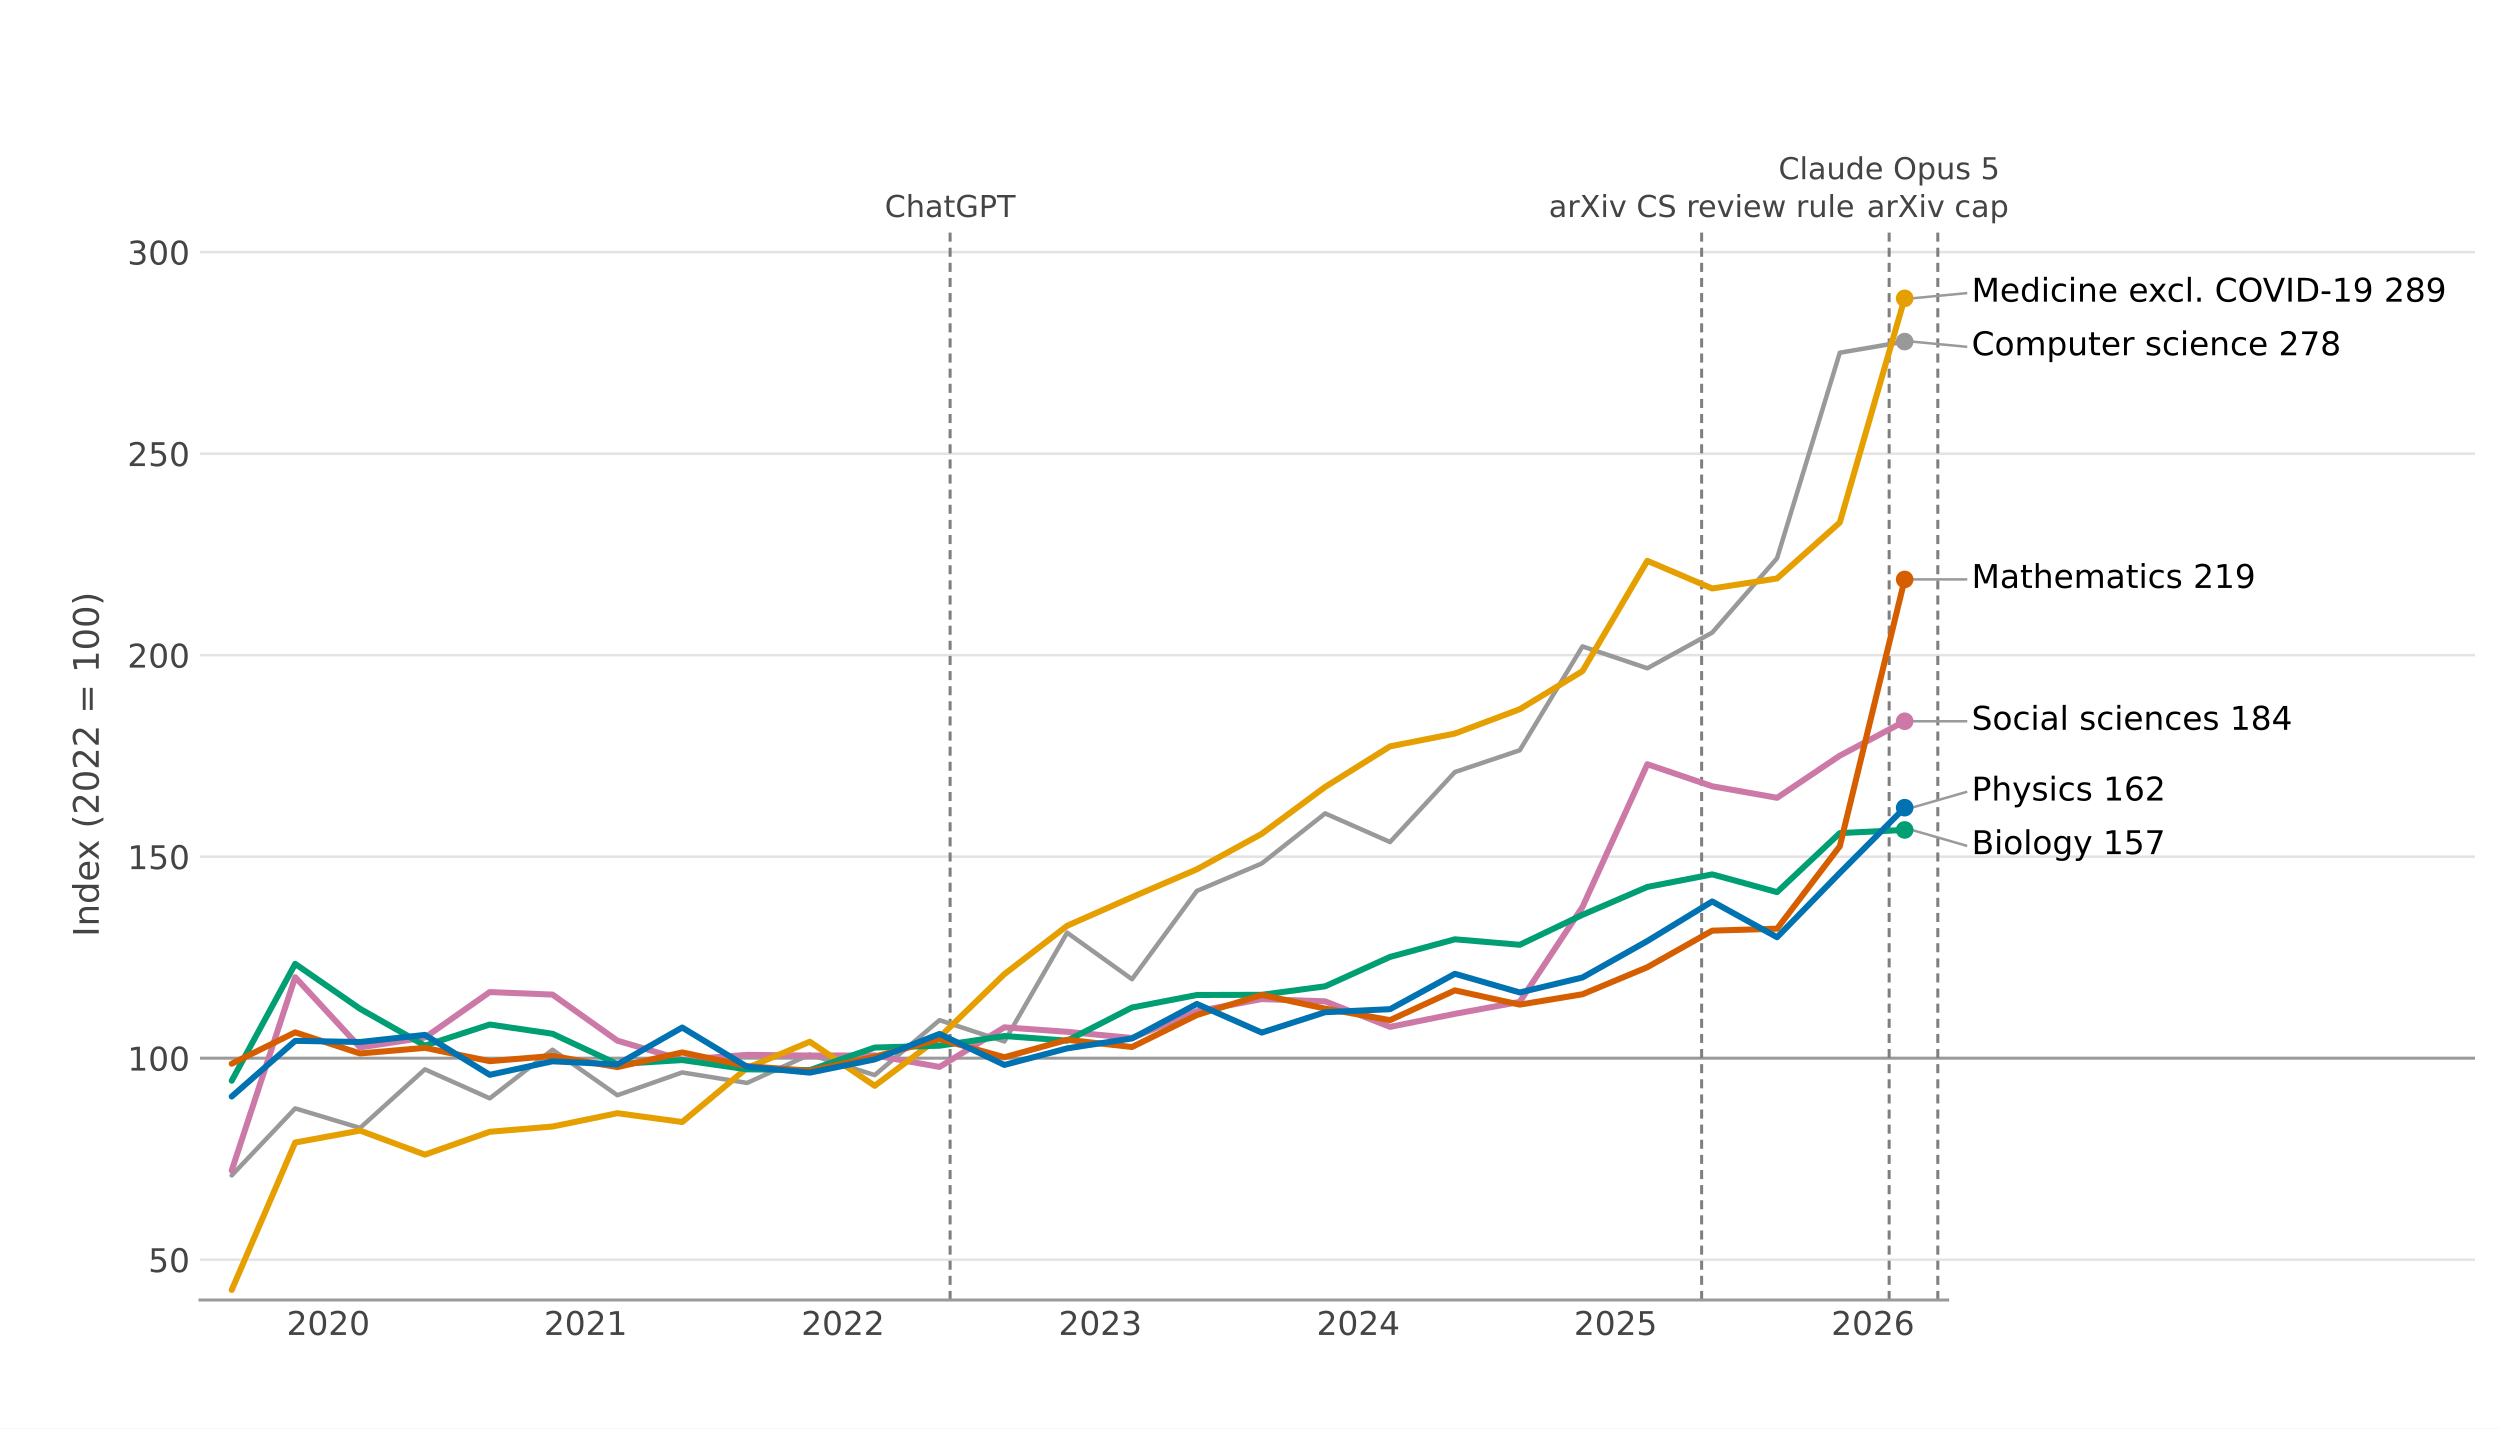
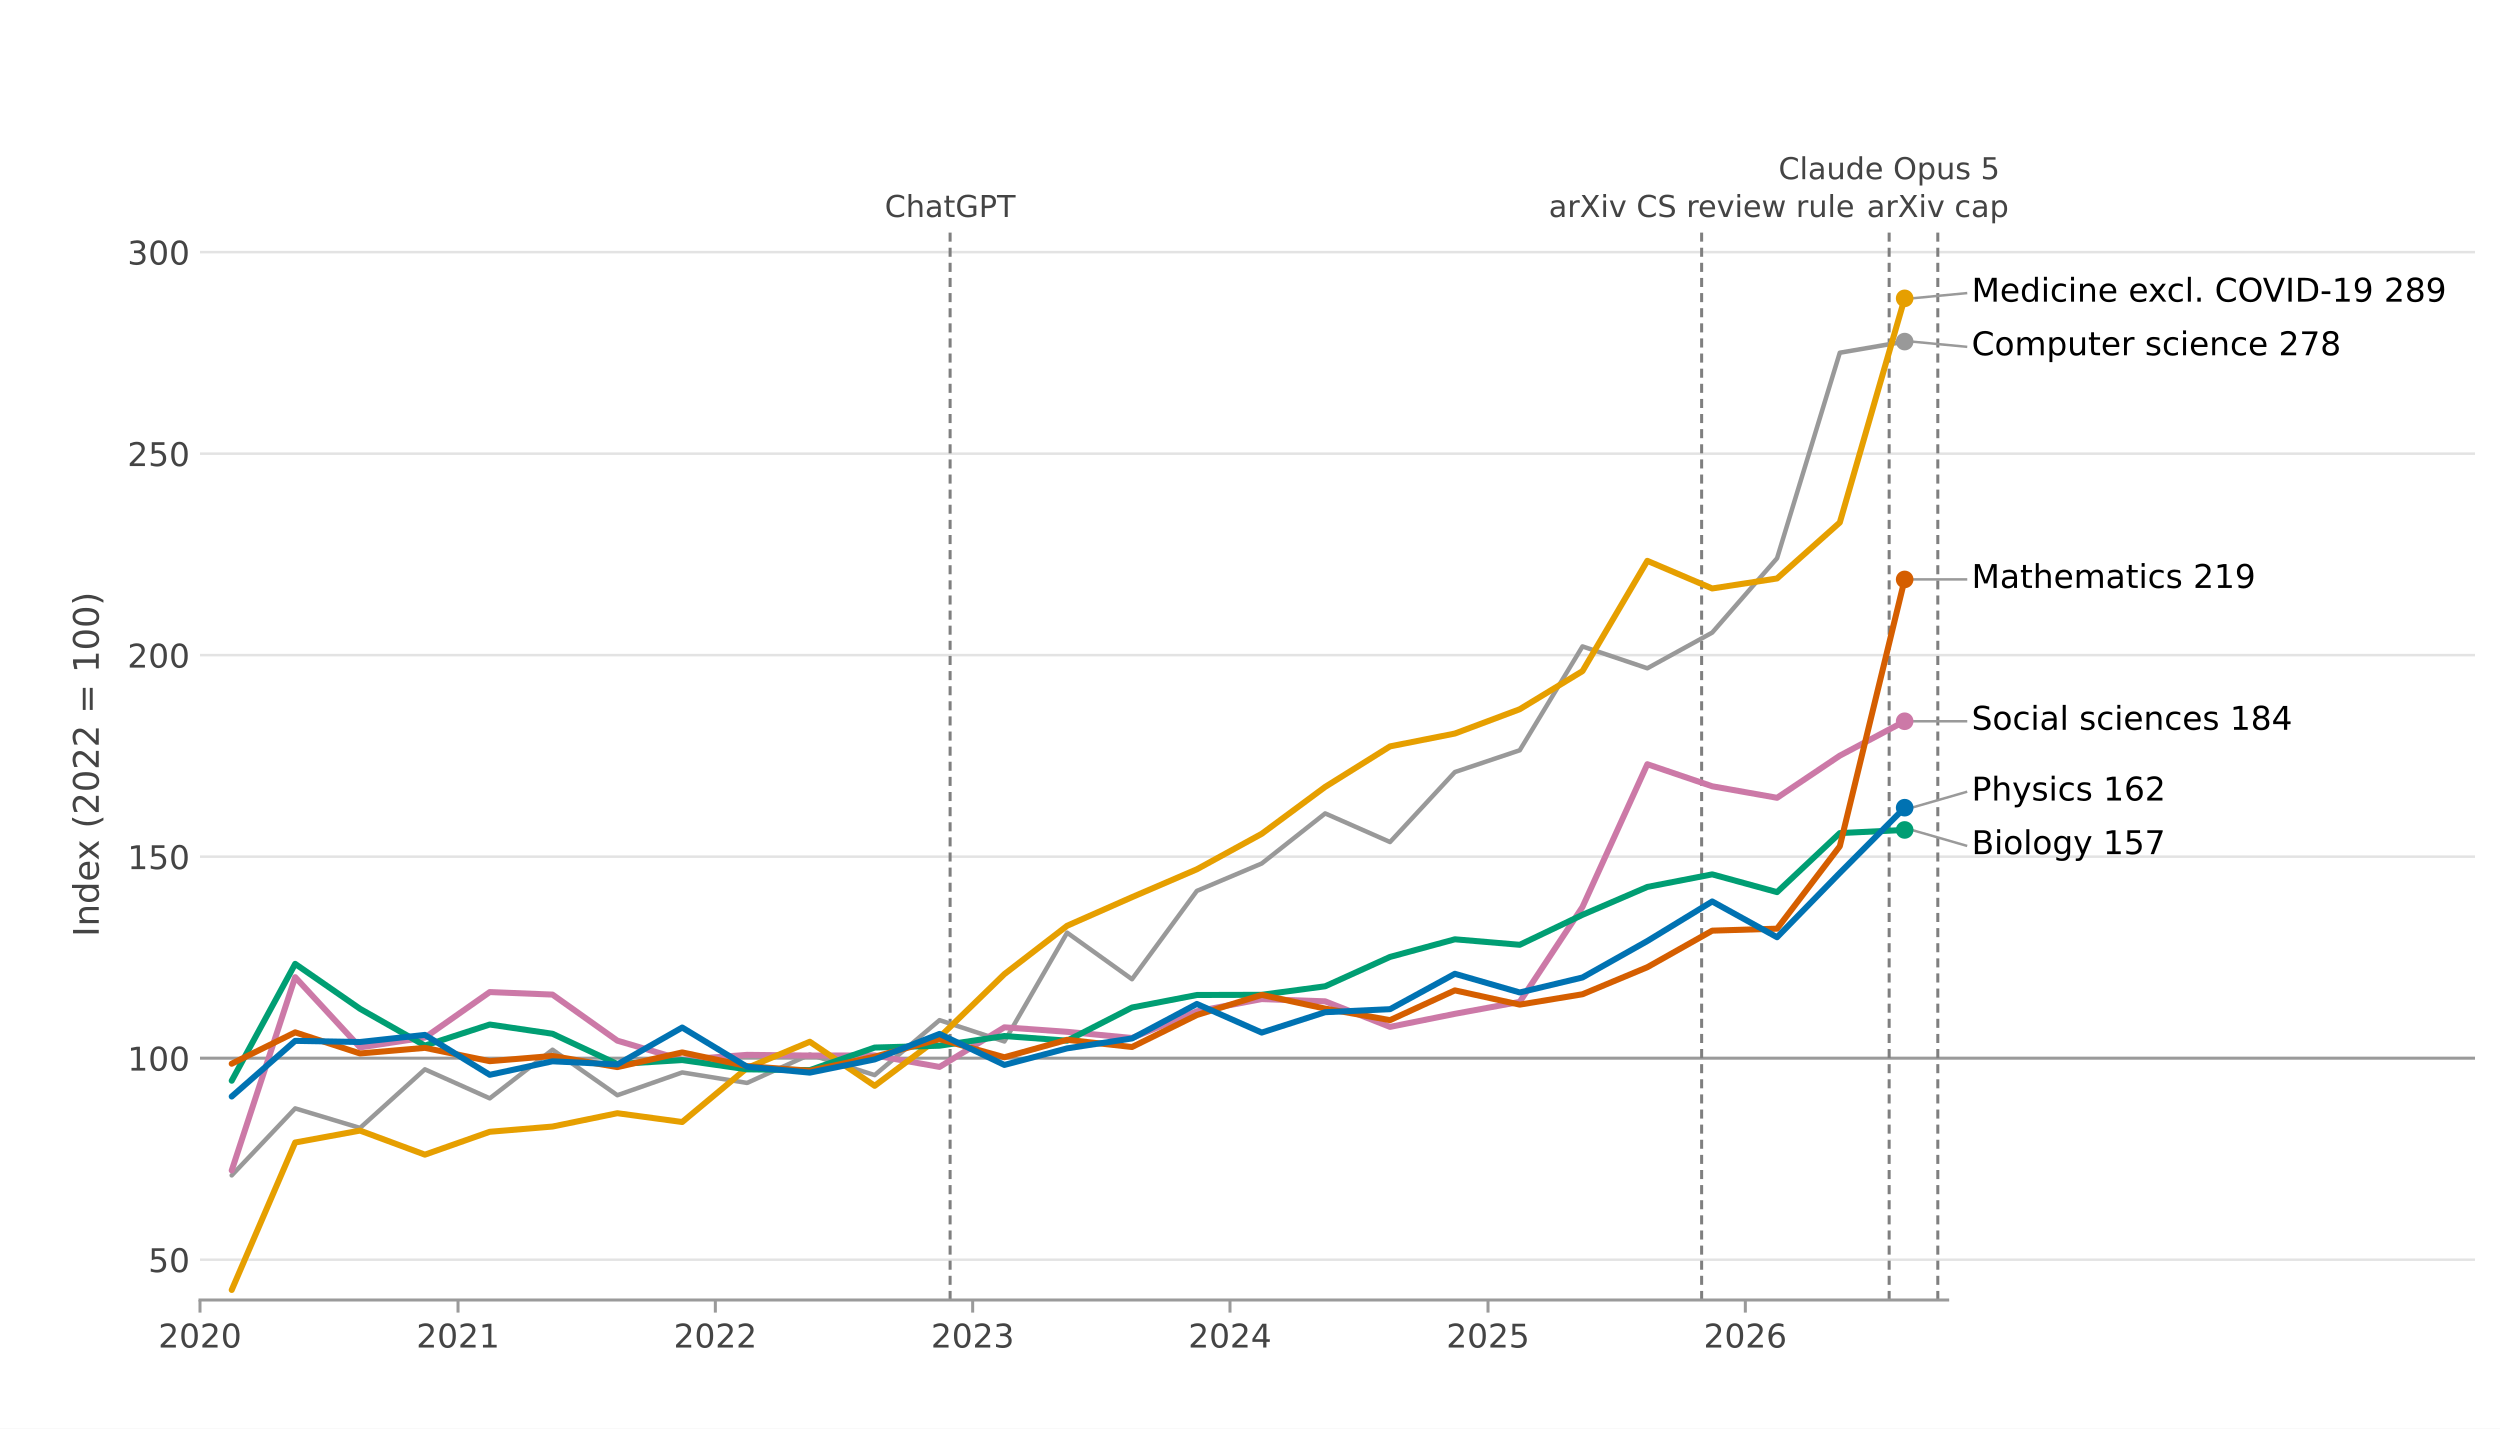
<svg xmlns="http://www.w3.org/2000/svg" xmlns:xlink="http://www.w3.org/1999/xlink" width="496.063pt" height="283.465pt" viewBox="0 0 496.063 283.465" version="1.1">
  <defs>
    <style type="text/css">*{stroke-linejoin: round; stroke-linecap: butt}</style>
  </defs>
  <g id="figure_1">
    <g id="patch_1">
      <path d="M 0 283.465  L 496.063 283.465  L 496.063 0  L 0 0  z " style="fill: #ffffff" />
    </g>
    <g id="axes_1">
      <g id="patch_2">
        <path d="M 39.685 257.953  L 491.102 257.953  L 491.102 45.354  L 39.685 45.354  z " style="fill: #ffffff" />
      </g>
      <g id="matplotlib.axis_1">
        <g id="xtick_1">
-           <g id="line2d_1" />
+           <g id="line2d_1">
+             <defs>
+               <path id="m428929ddf6" d="M 0 0  L 0 2.5  " style="stroke: #9a9a9a; stroke-width: 0.6" />
+             </defs>
+             <g>
+               <use xlink:href="#m428929ddf6" x="39.685" y="257.953" style="fill: #9a9a9a; stroke: #9a9a9a; stroke-width: 0.6" />
+             </g>
+           </g>
          <g id="text_1">
-             <text style="font-size: 6.5px; font-family: 'DejaVu Sans'; text-anchor: middle; fill: #444444" x="65.145" y="264.891" transform="rotate(-0 65.14459 264.8912)">2020</text>
+             <text style="font-size: 6.5px; font-family: 'DejaVu Sans'; text-anchor: middle; fill: #444444" x="39.685" y="267.391" transform="rotate(-0 39.68504 267.3912)">2020</text>
          </g>
        </g>
        <g id="xtick_2">
-           <g id="line2d_2" />
+           <g id="line2d_2">
+             <g>
+               <use xlink:href="#m428929ddf6" x="90.884" y="257.953" style="fill: #9a9a9a; stroke: #9a9a9a; stroke-width: 0.6" />
+             </g>
+           </g>
          <g id="text_2">
-             <text style="font-size: 6.5px; font-family: 'DejaVu Sans'; text-anchor: middle; fill: #444444" x="116.204" y="264.891" transform="rotate(-0 116.2036 264.8912)">2021</text>
+             <text style="font-size: 6.5px; font-family: 'DejaVu Sans'; text-anchor: middle; fill: #444444" x="90.884" y="267.391" transform="rotate(-0 90.8839 267.3912)">2021</text>
          </g>
        </g>
        <g id="xtick_3">
-           <g id="line2d_3" />
+           <g id="line2d_3">
+             <g>
+               <use xlink:href="#m428929ddf6" x="141.943" y="257.953" style="fill: #9a9a9a; stroke: #9a9a9a; stroke-width: 0.6" />
+             </g>
+           </g>
          <g id="text_3">
-             <text style="font-size: 6.5px; font-family: 'DejaVu Sans'; text-anchor: middle; fill: #444444" x="167.263" y="264.891" transform="rotate(-0 167.2625 264.8912)">2022</text>
+             <text style="font-size: 6.5px; font-family: 'DejaVu Sans'; text-anchor: middle; fill: #444444" x="141.943" y="267.391" transform="rotate(-0 141.9429 267.3912)">2022</text>
          </g>
        </g>
        <g id="xtick_4">
-           <g id="line2d_4" />
+           <g id="line2d_4">
+             <g>
+               <use xlink:href="#m428929ddf6" x="193.002" y="257.953" style="fill: #9a9a9a; stroke: #9a9a9a; stroke-width: 0.6" />
+             </g>
+           </g>
          <g id="text_4">
-             <text style="font-size: 6.5px; font-family: 'DejaVu Sans'; text-anchor: middle; fill: #444444" x="218.322" y="264.891" transform="rotate(-0 218.3215 264.8912)">2023</text>
+             <text style="font-size: 6.5px; font-family: 'DejaVu Sans'; text-anchor: middle; fill: #444444" x="193.002" y="267.391" transform="rotate(-0 193.0019 267.3912)">2023</text>
          </g>
        </g>
        <g id="xtick_5">
-           <g id="line2d_5" />
+           <g id="line2d_5">
+             <g>
+               <use xlink:href="#m428929ddf6" x="244.061" y="257.953" style="fill: #9a9a9a; stroke: #9a9a9a; stroke-width: 0.6" />
+             </g>
+           </g>
          <g id="text_5">
-             <text style="font-size: 6.5px; font-family: 'DejaVu Sans'; text-anchor: middle; fill: #444444" x="269.52" y="264.891" transform="rotate(-0 269.5204 264.8912)">2024</text>
+             <text style="font-size: 6.5px; font-family: 'DejaVu Sans'; text-anchor: middle; fill: #444444" x="244.061" y="267.391" transform="rotate(-0 244.0608 267.3912)">2024</text>
          </g>
        </g>
        <g id="xtick_6">
-           <g id="line2d_6" />
+           <g id="line2d_6">
+             <g>
+               <use xlink:href="#m428929ddf6" x="295.26" y="257.953" style="fill: #9a9a9a; stroke: #9a9a9a; stroke-width: 0.6" />
+             </g>
+           </g>
          <g id="text_6">
-             <text style="font-size: 6.5px; font-family: 'DejaVu Sans'; text-anchor: middle; fill: #444444" x="320.579" y="264.891" transform="rotate(-0 320.5794 264.8912)">2025</text>
+             <text style="font-size: 6.5px; font-family: 'DejaVu Sans'; text-anchor: middle; fill: #444444" x="295.26" y="267.391" transform="rotate(-0 295.2597 267.3912)">2025</text>
          </g>
        </g>
        <g id="xtick_7">
-           <g id="line2d_7" />
+           <g id="line2d_7">
+             <g>
+               <use xlink:href="#m428929ddf6" x="346.319" y="257.953" style="fill: #9a9a9a; stroke: #9a9a9a; stroke-width: 0.6" />
+             </g>
+           </g>
          <g id="text_7">
-             <text style="font-size: 6.5px; font-family: 'DejaVu Sans'; text-anchor: middle; fill: #444444" x="371.638" y="264.891" transform="rotate(-0 371.6383 264.8912)">2026</text>
+             <text style="font-size: 6.5px; font-family: 'DejaVu Sans'; text-anchor: middle; fill: #444444" x="346.319" y="267.391" transform="rotate(-0 346.3187 267.3912)">2026</text>
          </g>
        </g>
      </g>
      <g id="matplotlib.axis_2">
        <g id="ytick_1">
          <g id="line2d_8">
-             <path d="M 39.685 249.956  L 491.102 249.956  " clip-path="url(#p6d13346cc2)" style="fill: none; stroke: #e3e3e3; stroke-width: 0.5; stroke-linecap: square" />
+             <path d="M 39.685 249.956  L 491.102 249.956  " clip-path="url(#p2de47b76d7)" style="fill: none; stroke: #e3e3e3; stroke-width: 0.5; stroke-linecap: square" />
          </g>
          <g id="line2d_9" />
          <g id="text_8">
            <text style="font-size: 6.5px; font-family: 'DejaVu Sans'; text-anchor: end; fill: #444444" x="37.685" y="252.425" transform="rotate(-0 37.68504 252.425)">50</text>
          </g>
        </g>
        <g id="ytick_2">
          <g id="line2d_10">
-             <path d="M 39.685 209.971  L 491.102 209.971  " clip-path="url(#p6d13346cc2)" style="fill: none; stroke: #e3e3e3; stroke-width: 0.5; stroke-linecap: square" />
+             <path d="M 39.685 209.971  L 491.102 209.971  " clip-path="url(#p2de47b76d7)" style="fill: none; stroke: #e3e3e3; stroke-width: 0.5; stroke-linecap: square" />
          </g>
          <g id="line2d_11" />
          <g id="text_9">
            <text style="font-size: 6.5px; font-family: 'DejaVu Sans'; text-anchor: end; fill: #444444" x="37.685" y="212.44" transform="rotate(-0 37.68504 212.4397)">100</text>
          </g>
        </g>
        <g id="ytick_3">
          <g id="line2d_12">
-             <path d="M 39.685 169.985  L 491.102 169.985  " clip-path="url(#p6d13346cc2)" style="fill: none; stroke: #e3e3e3; stroke-width: 0.5; stroke-linecap: square" />
+             <path d="M 39.685 169.985  L 491.102 169.985  " clip-path="url(#p2de47b76d7)" style="fill: none; stroke: #e3e3e3; stroke-width: 0.5; stroke-linecap: square" />
          </g>
          <g id="line2d_13" />
          <g id="text_10">
            <text style="font-size: 6.5px; font-family: 'DejaVu Sans'; text-anchor: end; fill: #444444" x="37.685" y="172.455" transform="rotate(-0 37.68504 172.4545)">150</text>
          </g>
        </g>
        <g id="ytick_4">
          <g id="line2d_14">
-             <path d="M 39.685 130  L 491.102 130  " clip-path="url(#p6d13346cc2)" style="fill: none; stroke: #e3e3e3; stroke-width: 0.5; stroke-linecap: square" />
+             <path d="M 39.685 130  L 491.102 130  " clip-path="url(#p2de47b76d7)" style="fill: none; stroke: #e3e3e3; stroke-width: 0.5; stroke-linecap: square" />
          </g>
          <g id="line2d_15" />
          <g id="text_11">
            <text style="font-size: 6.5px; font-family: 'DejaVu Sans'; text-anchor: end; fill: #444444" x="37.685" y="132.469" transform="rotate(-0 37.68504 132.4693)">200</text>
          </g>
        </g>
        <g id="ytick_5">
          <g id="line2d_16">
-             <path d="M 39.685 90.015  L 491.102 90.015  " clip-path="url(#p6d13346cc2)" style="fill: none; stroke: #e3e3e3; stroke-width: 0.5; stroke-linecap: square" />
+             <path d="M 39.685 90.015  L 491.102 90.015  " clip-path="url(#p2de47b76d7)" style="fill: none; stroke: #e3e3e3; stroke-width: 0.5; stroke-linecap: square" />
          </g>
          <g id="line2d_17" />
          <g id="text_12">
            <text style="font-size: 6.5px; font-family: 'DejaVu Sans'; text-anchor: end; fill: #444444" x="37.685" y="92.484" transform="rotate(-0 37.68504 92.48412)">250</text>
          </g>
        </g>
        <g id="ytick_6">
          <g id="line2d_18">
-             <path d="M 39.685 50.03  L 491.102 50.03  " clip-path="url(#p6d13346cc2)" style="fill: none; stroke: #e3e3e3; stroke-width: 0.5; stroke-linecap: square" />
+             <path d="M 39.685 50.03  L 491.102 50.03  " clip-path="url(#p2de47b76d7)" style="fill: none; stroke: #e3e3e3; stroke-width: 0.5; stroke-linecap: square" />
          </g>
          <g id="line2d_19" />
          <g id="text_13">
            <text style="font-size: 6.5px; font-family: 'DejaVu Sans'; text-anchor: end; fill: #444444" x="37.685" y="52.499" transform="rotate(-0 37.68504 52.49891)">300</text>
          </g>
        </g>
        <g id="text_14">
          <text style="font-size: 7px; font-family: 'DejaVu Sans'; text-anchor: middle; fill: #444444" x="19.597" y="151.654" transform="rotate(-90 19.59652 151.6535)">Index (2022 = 100)</text>
        </g>
      </g>
      <g id="line2d_20">
-         <path d="M 39.685 209.971  L 491.102 209.971  " clip-path="url(#p6d13346cc2)" style="fill: none; stroke: #9a9a9a; stroke-width: 0.6; stroke-linecap: square" />
+         <path d="M 39.685 209.971  L 491.102 209.971  " clip-path="url(#p2de47b76d7)" style="fill: none; stroke: #9a9a9a; stroke-width: 0.6; stroke-linecap: square" />
      </g>
      <g id="line2d_21">
-         <path d="M 188.525 257.953  L 188.525 45.354  " clip-path="url(#p6d13346cc2)" style="fill: none; stroke-dasharray: 1.8,1.2; stroke-dashoffset: 0; stroke: #7f7f7f; stroke-width: 0.6" />
+         <path d="M 188.525 257.953  L 188.525 45.354  " clip-path="url(#p2de47b76d7)" style="fill: none; stroke-dasharray: 1.8,1.2; stroke-dashoffset: 0; stroke: #7f7f7f; stroke-width: 0.6" />
      </g>
      <g id="line2d_22">
-         <path d="M 337.646 257.953  L 337.646 45.354  " clip-path="url(#p6d13346cc2)" style="fill: none; stroke-dasharray: 1.8,1.2; stroke-dashoffset: 0; stroke: #7f7f7f; stroke-width: 0.6" />
+         <path d="M 337.646 257.953  L 337.646 45.354  " clip-path="url(#p2de47b76d7)" style="fill: none; stroke-dasharray: 1.8,1.2; stroke-dashoffset: 0; stroke: #7f7f7f; stroke-width: 0.6" />
      </g>
      <g id="line2d_23">
-         <path d="M 374.856 257.953  L 374.856 45.354  " clip-path="url(#p6d13346cc2)" style="fill: none; stroke-dasharray: 1.8,1.2; stroke-dashoffset: 0; stroke: #7f7f7f; stroke-width: 0.6" />
+         <path d="M 374.856 257.953  L 374.856 45.354  " clip-path="url(#p2de47b76d7)" style="fill: none; stroke-dasharray: 1.8,1.2; stroke-dashoffset: 0; stroke: #7f7f7f; stroke-width: 0.6" />
      </g>
      <g id="line2d_24">
-         <path d="M 384.508 257.953  L 384.508 45.354  " clip-path="url(#p6d13346cc2)" style="fill: none; stroke-dasharray: 1.8,1.2; stroke-dashoffset: 0; stroke: #7f7f7f; stroke-width: 0.6" />
+         <path d="M 384.508 257.953  L 384.508 45.354  " clip-path="url(#p2de47b76d7)" style="fill: none; stroke-dasharray: 1.8,1.2; stroke-dashoffset: 0; stroke: #7f7f7f; stroke-width: 0.6" />
      </g>
      <g id="line2d_25">
-         <path d="M 379.332 67.78  L 390.104 68.804  " clip-path="url(#p6d13346cc2)" style="fill: none; stroke: #9a9a9a; stroke-width: 0.5; stroke-linecap: square" />
+         <path d="M 379.332 67.78  L 390.104 68.804  " clip-path="url(#p2de47b76d7)" style="fill: none; stroke: #9a9a9a; stroke-width: 0.5; stroke-linecap: square" />
      </g>
      <g id="line2d_26">
-         <path d="M 379.332 143.114  L 390.104 143.114  " clip-path="url(#p6d13346cc2)" style="fill: none; stroke: #9a9a9a; stroke-width: 0.5; stroke-linecap: square" />
+         <path d="M 379.332 143.114  L 390.104 143.114  " clip-path="url(#p2de47b76d7)" style="fill: none; stroke: #9a9a9a; stroke-width: 0.5; stroke-linecap: square" />
      </g>
      <g id="line2d_27">
-         <path d="M 379.332 59.199  L 390.104 58.175  " clip-path="url(#p6d13346cc2)" style="fill: none; stroke: #9a9a9a; stroke-width: 0.5; stroke-linecap: square" />
+         <path d="M 379.332 59.199  L 390.104 58.175  " clip-path="url(#p2de47b76d7)" style="fill: none; stroke: #9a9a9a; stroke-width: 0.5; stroke-linecap: square" />
      </g>
      <g id="line2d_28">
-         <path d="M 379.332 164.682  L 390.104 167.789  " clip-path="url(#p6d13346cc2)" style="fill: none; stroke: #9a9a9a; stroke-width: 0.5; stroke-linecap: square" />
+         <path d="M 379.332 164.682  L 390.104 167.789  " clip-path="url(#p2de47b76d7)" style="fill: none; stroke: #9a9a9a; stroke-width: 0.5; stroke-linecap: square" />
      </g>
      <g id="line2d_29">
-         <path d="M 379.332 114.973  L 390.104 114.973  " clip-path="url(#p6d13346cc2)" style="fill: none; stroke: #9a9a9a; stroke-width: 0.5; stroke-linecap: square" />
+         <path d="M 379.332 114.973  L 390.104 114.973  " clip-path="url(#p2de47b76d7)" style="fill: none; stroke: #9a9a9a; stroke-width: 0.5; stroke-linecap: square" />
      </g>
      <g id="line2d_30">
-         <path d="M 379.332 160.266  L 390.104 157.159  " clip-path="url(#p6d13346cc2)" style="fill: none; stroke: #9a9a9a; stroke-width: 0.5; stroke-linecap: square" />
+         <path d="M 379.332 160.266  L 390.104 157.159  " clip-path="url(#p2de47b76d7)" style="fill: none; stroke: #9a9a9a; stroke-width: 0.5; stroke-linecap: square" />
      </g>
      <g id="patch_3">
        <path d="M 39.685 257.953  L 386.466 257.953  " style="fill: none; stroke: #9a9a9a; stroke-width: 0.6; stroke-linejoin: miter; stroke-linecap: square" />
      </g>
      <g id="line2d_31">
-         <path d="M 45.98 233.225  L 58.57 219.934  L 71.44 223.814  L 84.309 212.184  L 97.179 217.94  L 109.629 208.295  L 122.499 217.319  L 135.368 212.8  L 148.238 214.882  L 160.688 209.249  L 173.557 213.325  L 186.427 202.426  L 199.297 206.652  L 211.747 185.068  L 224.616 194.301  L 237.486 176.779  L 250.356 171.339  L 262.946 161.402  L 275.815 167.076  L 288.685 153.196  L 301.555 148.873  L 314.005 128.266  L 326.874 132.602  L 339.744 125.523  L 352.614 110.766  L 365.064 69.989  L 377.933 67.78  " clip-path="url(#p6d13346cc2)" style="fill: none; stroke: #999999; stroke-width: 0.9; stroke-linecap: round" />
+         <path d="M 45.98 233.225  L 58.57 219.934  L 71.44 223.814  L 84.309 212.184  L 97.179 217.94  L 109.629 208.295  L 122.499 217.319  L 135.368 212.8  L 148.238 214.882  L 160.688 209.249  L 173.557 213.325  L 186.427 202.426  L 199.297 206.652  L 211.747 185.068  L 224.616 194.301  L 237.486 176.779  L 250.356 171.339  L 262.946 161.402  L 275.815 167.076  L 288.685 153.196  L 301.555 148.873  L 314.005 128.266  L 326.874 132.602  L 339.744 125.523  L 352.614 110.766  L 365.064 69.989  L 377.933 67.78  " clip-path="url(#p2de47b76d7)" style="fill: none; stroke: #999999; stroke-width: 0.9; stroke-linecap: round" />
      </g>
      <g id="line2d_32">
-         <path d="M 45.98 232.247  L 58.57 193.896  L 71.44 207.831  L 84.309 205.88  L 97.179 196.85  L 109.629 197.352  L 122.499 206.494  L 135.368 210.284  L 148.238 209.309  L 160.688 209.448  L 173.557 209.42  L 186.427 211.706  L 199.297 203.846  L 211.747 204.738  L 224.616 205.964  L 237.486 200.668  L 250.356 198.244  L 262.946 198.689  L 275.815 203.762  L 288.685 201.17  L 301.555 198.801  L 314.005 179.96  L 326.874 151.642  L 339.744 156.018  L 352.614 158.304  L 365.064 149.942  L 377.933 143.114  " clip-path="url(#p6d13346cc2)" style="fill: none; stroke: #cc79a7; stroke-width: 1.2; stroke-linecap: round" />
+         <path d="M 45.98 232.247  L 58.57 193.896  L 71.44 207.831  L 84.309 205.88  L 97.179 196.85  L 109.629 197.352  L 122.499 206.494  L 135.368 210.284  L 148.238 209.309  L 160.688 209.448  L 173.557 209.42  L 186.427 211.706  L 199.297 203.846  L 211.747 204.738  L 224.616 205.964  L 237.486 200.668  L 250.356 198.244  L 262.946 198.689  L 275.815 203.762  L 288.685 201.17  L 301.555 198.801  L 314.005 179.96  L 326.874 151.642  L 339.744 156.018  L 352.614 158.304  L 365.064 149.942  L 377.933 143.114  " clip-path="url(#p2de47b76d7)" style="fill: none; stroke: #cc79a7; stroke-width: 1.2; stroke-linecap: round" />
      </g>
      <g id="line2d_33">
-         <path d="M 45.98 255.958  L 58.57 226.702  L 71.44 224.339  L 84.309 229.112  L 97.179 224.575  L 109.629 223.535  L 122.499 220.888  L 135.368 222.637  L 148.238 211.908  L 160.688 206.709  L 173.557 215.453  L 186.427 205.811  L 199.297 193.286  L 211.747 183.692  L 224.616 178.02  L 237.486 172.49  L 250.356 165.448  L 262.946 156.137  L 275.815 148.102  L 288.685 145.55  L 301.555 140.729  L 314.005 133.167  L 326.874 111.284  L 339.744 116.766  L 352.614 114.781  L 365.064 103.674  L 377.933 59.199  " clip-path="url(#p6d13346cc2)" style="fill: none; stroke: #e69f00; stroke-width: 1.2; stroke-linecap: round" />
+         <path d="M 45.98 255.958  L 58.57 226.702  L 71.44 224.339  L 84.309 229.112  L 97.179 224.575  L 109.629 223.535  L 122.499 220.888  L 135.368 222.637  L 148.238 211.908  L 160.688 206.709  L 173.557 215.453  L 186.427 205.811  L 199.297 193.286  L 211.747 183.692  L 224.616 178.02  L 237.486 172.49  L 250.356 165.448  L 262.946 156.137  L 275.815 148.102  L 288.685 145.55  L 301.555 140.729  L 314.005 133.167  L 326.874 111.284  L 339.744 116.766  L 352.614 114.781  L 365.064 103.674  L 377.933 59.199  " clip-path="url(#p2de47b76d7)" style="fill: none; stroke: #e69f00; stroke-width: 1.2; stroke-linecap: round" />
      </g>
      <g id="line2d_34">
-         <path d="M 45.98 214.44  L 58.57 191.256  L 71.44 200.168  L 84.309 207.47  L 97.179 203.291  L 109.629 205.125  L 122.499 211.138  L 135.368 210.342  L 148.238 212.185  L 160.688 212.337  L 173.557 207.863  L 186.427 207.496  L 199.297 205.573  L 211.747 206.494  L 224.616 199.918  L 237.486 197.43  L 250.356 197.394  L 262.946 195.703  L 275.815 189.878  L 288.685 186.38  L 301.555 187.471  L 314.005 181.521  L 326.874 175.991  L 339.744 173.495  L 352.614 177.02  L 365.064 165.308  L 377.933 164.682  " clip-path="url(#p6d13346cc2)" style="fill: none; stroke: #009e73; stroke-width: 1.2; stroke-linecap: round" />
+         <path d="M 45.98 214.44  L 58.57 191.256  L 71.44 200.168  L 84.309 207.47  L 97.179 203.291  L 109.629 205.125  L 122.499 211.138  L 135.368 210.342  L 148.238 212.185  L 160.688 212.337  L 173.557 207.863  L 186.427 207.496  L 199.297 205.573  L 211.747 206.494  L 224.616 199.918  L 237.486 197.43  L 250.356 197.394  L 262.946 195.703  L 275.815 189.878  L 288.685 186.38  L 301.555 187.471  L 314.005 181.521  L 326.874 175.991  L 339.744 173.495  L 352.614 177.02  L 365.064 165.308  L 377.933 164.682  " clip-path="url(#p2de47b76d7)" style="fill: none; stroke: #009e73; stroke-width: 1.2; stroke-linecap: round" />
      </g>
      <g id="line2d_35">
-         <path d="M 45.98 211.066  L 58.57 204.844  L 71.44 209.034  L 84.309 207.922  L 97.179 210.564  L 109.629 209.527  L 122.499 211.743  L 135.368 208.825  L 148.238 211.543  L 160.688 212.471  L 173.557 209.678  L 186.427 206.191  L 199.297 209.787  L 211.747 206.324  L 224.616 207.754  L 237.486 201.407  L 250.356 197.41  L 262.946 200.136  L 275.815 202.419  L 288.685 196.515  L 301.555 199.342  L 314.005 197.285  L 326.874 191.916  L 339.744 184.666  L 352.614 184.273  L 365.064 167.916  L 377.933 114.973  " clip-path="url(#p6d13346cc2)" style="fill: none; stroke: #d55e00; stroke-width: 1.2; stroke-linecap: round" />
+         <path d="M 45.98 211.066  L 58.57 204.844  L 71.44 209.034  L 84.309 207.922  L 97.179 210.564  L 109.629 209.527  L 122.499 211.743  L 135.368 208.825  L 148.238 211.543  L 160.688 212.471  L 173.557 209.678  L 186.427 206.191  L 199.297 209.787  L 211.747 206.324  L 224.616 207.754  L 237.486 201.407  L 250.356 197.41  L 262.946 200.136  L 275.815 202.419  L 288.685 196.515  L 301.555 199.342  L 314.005 197.285  L 326.874 191.916  L 339.744 184.666  L 352.614 184.273  L 365.064 167.916  L 377.933 114.973  " clip-path="url(#p2de47b76d7)" style="fill: none; stroke: #d55e00; stroke-width: 1.2; stroke-linecap: round" />
      </g>
      <g id="line2d_36">
-         <path d="M 45.98 217.573  L 58.57 206.532  L 71.44 206.76  L 84.309 205.35  L 97.179 213.269  L 109.629 210.589  L 122.499 211.213  L 135.368 203.889  L 148.238 211.673  L 160.688 212.837  L 173.557 210.217  L 186.427 205.155  L 199.297 211.31  L 211.747 208.021  L 224.616 206.053  L 237.486 199.209  L 250.356 204.89  L 262.946 200.847  L 275.815 200.246  L 288.685 193.225  L 301.555 196.929  L 314.005 193.956  L 326.874 186.721  L 339.744 178.872  L 352.614 185.972  L 365.064 173.21  L 377.933 160.266  " clip-path="url(#p6d13346cc2)" style="fill: none; stroke: #0072b2; stroke-width: 1.2; stroke-linecap: round" />
+         <path d="M 45.98 217.573  L 58.57 206.532  L 71.44 206.76  L 84.309 205.35  L 97.179 213.269  L 109.629 210.589  L 122.499 211.213  L 135.368 203.889  L 148.238 211.673  L 160.688 212.837  L 173.557 210.217  L 186.427 205.155  L 199.297 211.31  L 211.747 208.021  L 224.616 206.053  L 237.486 199.209  L 250.356 204.89  L 262.946 200.847  L 275.815 200.246  L 288.685 193.225  L 301.555 196.929  L 314.005 193.956  L 326.874 186.721  L 339.744 178.872  L 352.614 185.972  L 365.064 173.21  L 377.933 160.266  " clip-path="url(#p2de47b76d7)" style="fill: none; stroke: #0072b2; stroke-width: 1.2; stroke-linecap: round" />
      </g>
      <g id="text_15">
        <text style="font-size: 6.5px; font-family: 'DejaVu Sans'; text-anchor: start" x="391.223" y="70.493" transform="rotate(-0 391.2226 70.49316)">Computer science 278</text>
      </g>
      <g id="text_16">
        <text style="font-size: 6.5px; font-family: 'DejaVu Sans'; text-anchor: start" x="391.223" y="144.802" transform="rotate(-0 391.2226 144.8024)">Social sciences 184</text>
      </g>
      <g id="text_17">
        <text style="font-size: 6.5px; font-family: 'DejaVu Sans'; text-anchor: start" x="391.223" y="59.863" transform="rotate(-0 391.2226 59.86324)">Medicine excl. COVID-19 289</text>
      </g>
      <g id="text_18">
        <text style="font-size: 6.5px; font-family: 'DejaVu Sans'; text-anchor: start" x="391.223" y="169.477" transform="rotate(-0 391.2226 169.4774)">Biology 157</text>
      </g>
      <g id="text_19">
        <text style="font-size: 6.5px; font-family: 'DejaVu Sans'; text-anchor: start" x="391.223" y="116.661" transform="rotate(-0 391.2226 116.6614)">Mathematics 219</text>
      </g>
      <g id="text_20">
        <text style="font-size: 6.5px; font-family: 'DejaVu Sans'; text-anchor: start" x="391.223" y="158.847" transform="rotate(-0 391.2226 158.8474)">Physics 162</text>
      </g>
      <g id="text_21">
        <text style="font-size: 6px; font-family: 'DejaVu Sans'; text-anchor: middle; fill: #444444" x="188.525" y="43.063" transform="rotate(-0 188.5255 43.06253)">ChatGPT</text>
      </g>
      <g id="text_22">
        <text style="font-size: 6px; font-family: 'DejaVu Sans'; text-anchor: middle; fill: #444444" x="337.646" y="43.063" transform="rotate(-0 337.6457 43.06253)">arXiv CS review rule</text>
      </g>
      <g id="text_23">
        <text style="font-size: 6px; font-family: 'DejaVu Sans'; text-anchor: middle; fill: #444444" x="374.856" y="35.563" transform="rotate(-0 374.8558 35.56253)">Claude Opus 5</text>
      </g>
      <g id="text_24">
        <text style="font-size: 6px; font-family: 'DejaVu Sans'; text-anchor: middle; fill: #444444" x="384.508" y="43.063" transform="rotate(-0 384.508 43.06253)">arXiv cap</text>
      </g>
      <g id="line2d_37">
        <defs>
-           <path id="m8ea883545f" d="M 0 1.25  C 0.332 1.25 0.649 1.118 0.884 0.884  C 1.118 0.649 1.25 0.332 1.25 0  C 1.25 -0.332 1.118 -0.649 0.884 -0.884  C 0.649 -1.118 0.332 -1.25 0 -1.25  C -0.332 -1.25 -0.649 -1.118 -0.884 -0.884  C -1.118 -0.649 -1.25 -0.332 -1.25 0  C -1.25 0.332 -1.118 0.649 -0.884 0.884  C -0.649 1.118 -0.332 1.25 0 1.25  z " style="stroke: #999999" />
-         </defs>
-         <g clip-path="url(#p6d13346cc2)">
-           <use xlink:href="#m8ea883545f" x="377.933" y="67.78" style="fill: #999999; stroke: #999999" />
+           <path id="m3a980cc87c" d="M 0 1.25  C 0.332 1.25 0.649 1.118 0.884 0.884  C 1.118 0.649 1.25 0.332 1.25 0  C 1.25 -0.332 1.118 -0.649 0.884 -0.884  C 0.649 -1.118 0.332 -1.25 0 -1.25  C -0.332 -1.25 -0.649 -1.118 -0.884 -0.884  C -1.118 -0.649 -1.25 -0.332 -1.25 0  C -1.25 0.332 -1.118 0.649 -0.884 0.884  C -0.649 1.118 -0.332 1.25 0 1.25  z " style="stroke: #999999" />
+         </defs>
+         <g clip-path="url(#p2de47b76d7)">
+           <use xlink:href="#m3a980cc87c" x="377.933" y="67.78" style="fill: #999999; stroke: #999999" />
        </g>
      </g>
      <g id="line2d_38">
        <defs>
-           <path id="mc35d42b0e3" d="M 0 1.25  C 0.332 1.25 0.649 1.118 0.884 0.884  C 1.118 0.649 1.25 0.332 1.25 0  C 1.25 -0.332 1.118 -0.649 0.884 -0.884  C 0.649 -1.118 0.332 -1.25 0 -1.25  C -0.332 -1.25 -0.649 -1.118 -0.884 -0.884  C -1.118 -0.649 -1.25 -0.332 -1.25 0  C -1.25 0.332 -1.118 0.649 -0.884 0.884  C -0.649 1.118 -0.332 1.25 0 1.25  z " style="stroke: #cc79a7" />
-         </defs>
-         <g clip-path="url(#p6d13346cc2)">
-           <use xlink:href="#mc35d42b0e3" x="377.933" y="143.114" style="fill: #cc79a7; stroke: #cc79a7" />
+           <path id="mbce5b77fdc" d="M 0 1.25  C 0.332 1.25 0.649 1.118 0.884 0.884  C 1.118 0.649 1.25 0.332 1.25 0  C 1.25 -0.332 1.118 -0.649 0.884 -0.884  C 0.649 -1.118 0.332 -1.25 0 -1.25  C -0.332 -1.25 -0.649 -1.118 -0.884 -0.884  C -1.118 -0.649 -1.25 -0.332 -1.25 0  C -1.25 0.332 -1.118 0.649 -0.884 0.884  C -0.649 1.118 -0.332 1.25 0 1.25  z " style="stroke: #cc79a7" />
+         </defs>
+         <g clip-path="url(#p2de47b76d7)">
+           <use xlink:href="#mbce5b77fdc" x="377.933" y="143.114" style="fill: #cc79a7; stroke: #cc79a7" />
        </g>
      </g>
      <g id="line2d_39">
        <defs>
-           <path id="m92e4156001" d="M 0 1.25  C 0.332 1.25 0.649 1.118 0.884 0.884  C 1.118 0.649 1.25 0.332 1.25 0  C 1.25 -0.332 1.118 -0.649 0.884 -0.884  C 0.649 -1.118 0.332 -1.25 0 -1.25  C -0.332 -1.25 -0.649 -1.118 -0.884 -0.884  C -1.118 -0.649 -1.25 -0.332 -1.25 0  C -1.25 0.332 -1.118 0.649 -0.884 0.884  C -0.649 1.118 -0.332 1.25 0 1.25  z " style="stroke: #e69f00" />
-         </defs>
-         <g clip-path="url(#p6d13346cc2)">
-           <use xlink:href="#m92e4156001" x="377.933" y="59.199" style="fill: #e69f00; stroke: #e69f00" />
+           <path id="mb245988106" d="M 0 1.25  C 0.332 1.25 0.649 1.118 0.884 0.884  C 1.118 0.649 1.25 0.332 1.25 0  C 1.25 -0.332 1.118 -0.649 0.884 -0.884  C 0.649 -1.118 0.332 -1.25 0 -1.25  C -0.332 -1.25 -0.649 -1.118 -0.884 -0.884  C -1.118 -0.649 -1.25 -0.332 -1.25 0  C -1.25 0.332 -1.118 0.649 -0.884 0.884  C -0.649 1.118 -0.332 1.25 0 1.25  z " style="stroke: #e69f00" />
+         </defs>
+         <g clip-path="url(#p2de47b76d7)">
+           <use xlink:href="#mb245988106" x="377.933" y="59.199" style="fill: #e69f00; stroke: #e69f00" />
        </g>
      </g>
      <g id="line2d_40">
        <defs>
-           <path id="m72732c02b3" d="M 0 1.25  C 0.332 1.25 0.649 1.118 0.884 0.884  C 1.118 0.649 1.25 0.332 1.25 0  C 1.25 -0.332 1.118 -0.649 0.884 -0.884  C 0.649 -1.118 0.332 -1.25 0 -1.25  C -0.332 -1.25 -0.649 -1.118 -0.884 -0.884  C -1.118 -0.649 -1.25 -0.332 -1.25 0  C -1.25 0.332 -1.118 0.649 -0.884 0.884  C -0.649 1.118 -0.332 1.25 0 1.25  z " style="stroke: #009e73" />
-         </defs>
-         <g clip-path="url(#p6d13346cc2)">
-           <use xlink:href="#m72732c02b3" x="377.933" y="164.682" style="fill: #009e73; stroke: #009e73" />
+           <path id="m781b84e0b4" d="M 0 1.25  C 0.332 1.25 0.649 1.118 0.884 0.884  C 1.118 0.649 1.25 0.332 1.25 0  C 1.25 -0.332 1.118 -0.649 0.884 -0.884  C 0.649 -1.118 0.332 -1.25 0 -1.25  C -0.332 -1.25 -0.649 -1.118 -0.884 -0.884  C -1.118 -0.649 -1.25 -0.332 -1.25 0  C -1.25 0.332 -1.118 0.649 -0.884 0.884  C -0.649 1.118 -0.332 1.25 0 1.25  z " style="stroke: #009e73" />
+         </defs>
+         <g clip-path="url(#p2de47b76d7)">
+           <use xlink:href="#m781b84e0b4" x="377.933" y="164.682" style="fill: #009e73; stroke: #009e73" />
        </g>
      </g>
      <g id="line2d_41">
        <defs>
-           <path id="mebda158429" d="M 0 1.25  C 0.332 1.25 0.649 1.118 0.884 0.884  C 1.118 0.649 1.25 0.332 1.25 0  C 1.25 -0.332 1.118 -0.649 0.884 -0.884  C 0.649 -1.118 0.332 -1.25 0 -1.25  C -0.332 -1.25 -0.649 -1.118 -0.884 -0.884  C -1.118 -0.649 -1.25 -0.332 -1.25 0  C -1.25 0.332 -1.118 0.649 -0.884 0.884  C -0.649 1.118 -0.332 1.25 0 1.25  z " style="stroke: #d55e00" />
-         </defs>
-         <g clip-path="url(#p6d13346cc2)">
-           <use xlink:href="#mebda158429" x="377.933" y="114.973" style="fill: #d55e00; stroke: #d55e00" />
+           <path id="mba85c82d73" d="M 0 1.25  C 0.332 1.25 0.649 1.118 0.884 0.884  C 1.118 0.649 1.25 0.332 1.25 0  C 1.25 -0.332 1.118 -0.649 0.884 -0.884  C 0.649 -1.118 0.332 -1.25 0 -1.25  C -0.332 -1.25 -0.649 -1.118 -0.884 -0.884  C -1.118 -0.649 -1.25 -0.332 -1.25 0  C -1.25 0.332 -1.118 0.649 -0.884 0.884  C -0.649 1.118 -0.332 1.25 0 1.25  z " style="stroke: #d55e00" />
+         </defs>
+         <g clip-path="url(#p2de47b76d7)">
+           <use xlink:href="#mba85c82d73" x="377.933" y="114.973" style="fill: #d55e00; stroke: #d55e00" />
        </g>
      </g>
      <g id="line2d_42">
        <defs>
-           <path id="m8bcdb5c312" d="M 0 1.25  C 0.332 1.25 0.649 1.118 0.884 0.884  C 1.118 0.649 1.25 0.332 1.25 0  C 1.25 -0.332 1.118 -0.649 0.884 -0.884  C 0.649 -1.118 0.332 -1.25 0 -1.25  C -0.332 -1.25 -0.649 -1.118 -0.884 -0.884  C -1.118 -0.649 -1.25 -0.332 -1.25 0  C -1.25 0.332 -1.118 0.649 -0.884 0.884  C -0.649 1.118 -0.332 1.25 0 1.25  z " style="stroke: #0072b2" />
-         </defs>
-         <g clip-path="url(#p6d13346cc2)">
-           <use xlink:href="#m8bcdb5c312" x="377.933" y="160.266" style="fill: #0072b2; stroke: #0072b2" />
+           <path id="m0107d5f23b" d="M 0 1.25  C 0.332 1.25 0.649 1.118 0.884 0.884  C 1.118 0.649 1.25 0.332 1.25 0  C 1.25 -0.332 1.118 -0.649 0.884 -0.884  C 0.649 -1.118 0.332 -1.25 0 -1.25  C -0.332 -1.25 -0.649 -1.118 -0.884 -0.884  C -1.118 -0.649 -1.25 -0.332 -1.25 0  C -1.25 0.332 -1.118 0.649 -0.884 0.884  C -0.649 1.118 -0.332 1.25 0 1.25  z " style="stroke: #0072b2" />
+         </defs>
+         <g clip-path="url(#p2de47b76d7)">
+           <use xlink:href="#m0107d5f23b" x="377.933" y="160.266" style="fill: #0072b2; stroke: #0072b2" />
        </g>
      </g>
    </g>
  </g>
  <defs>
-     <clipPath id="p6d13346cc2">
+     <clipPath id="p2de47b76d7">
      <rect x="39.685" y="45.354" width="451.417" height="212.598" />
    </clipPath>
  </defs>
</svg>
